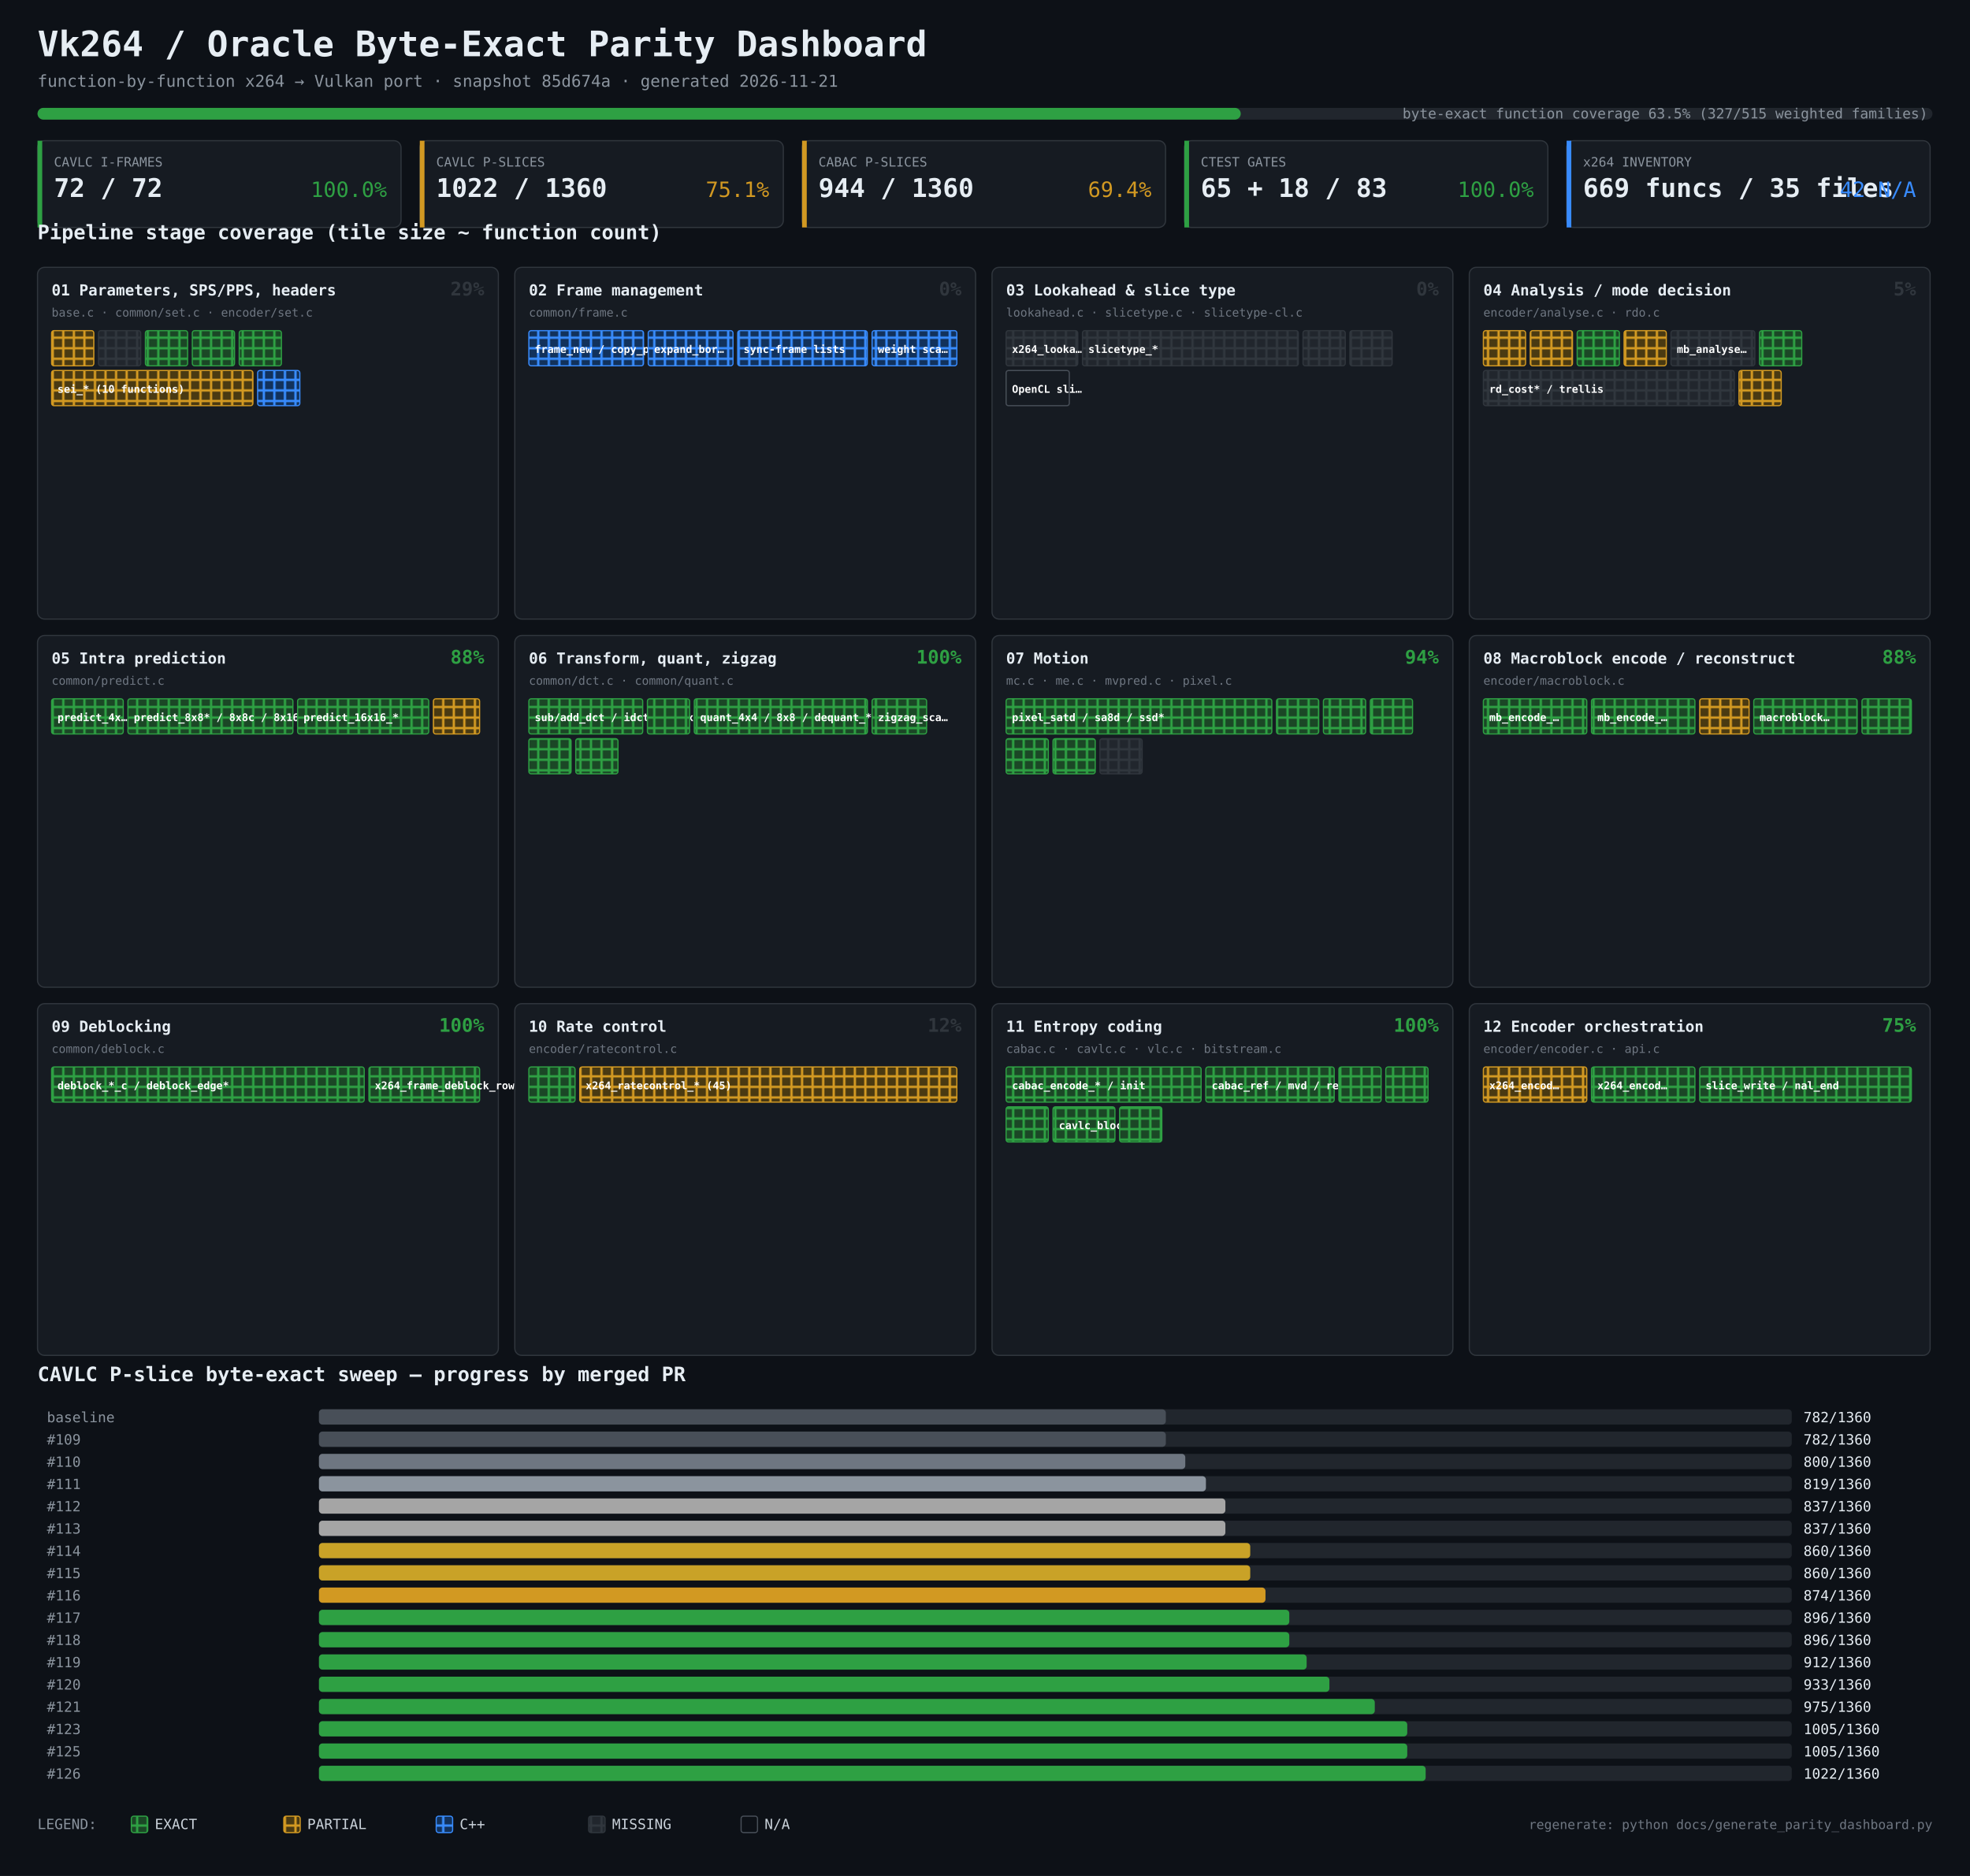
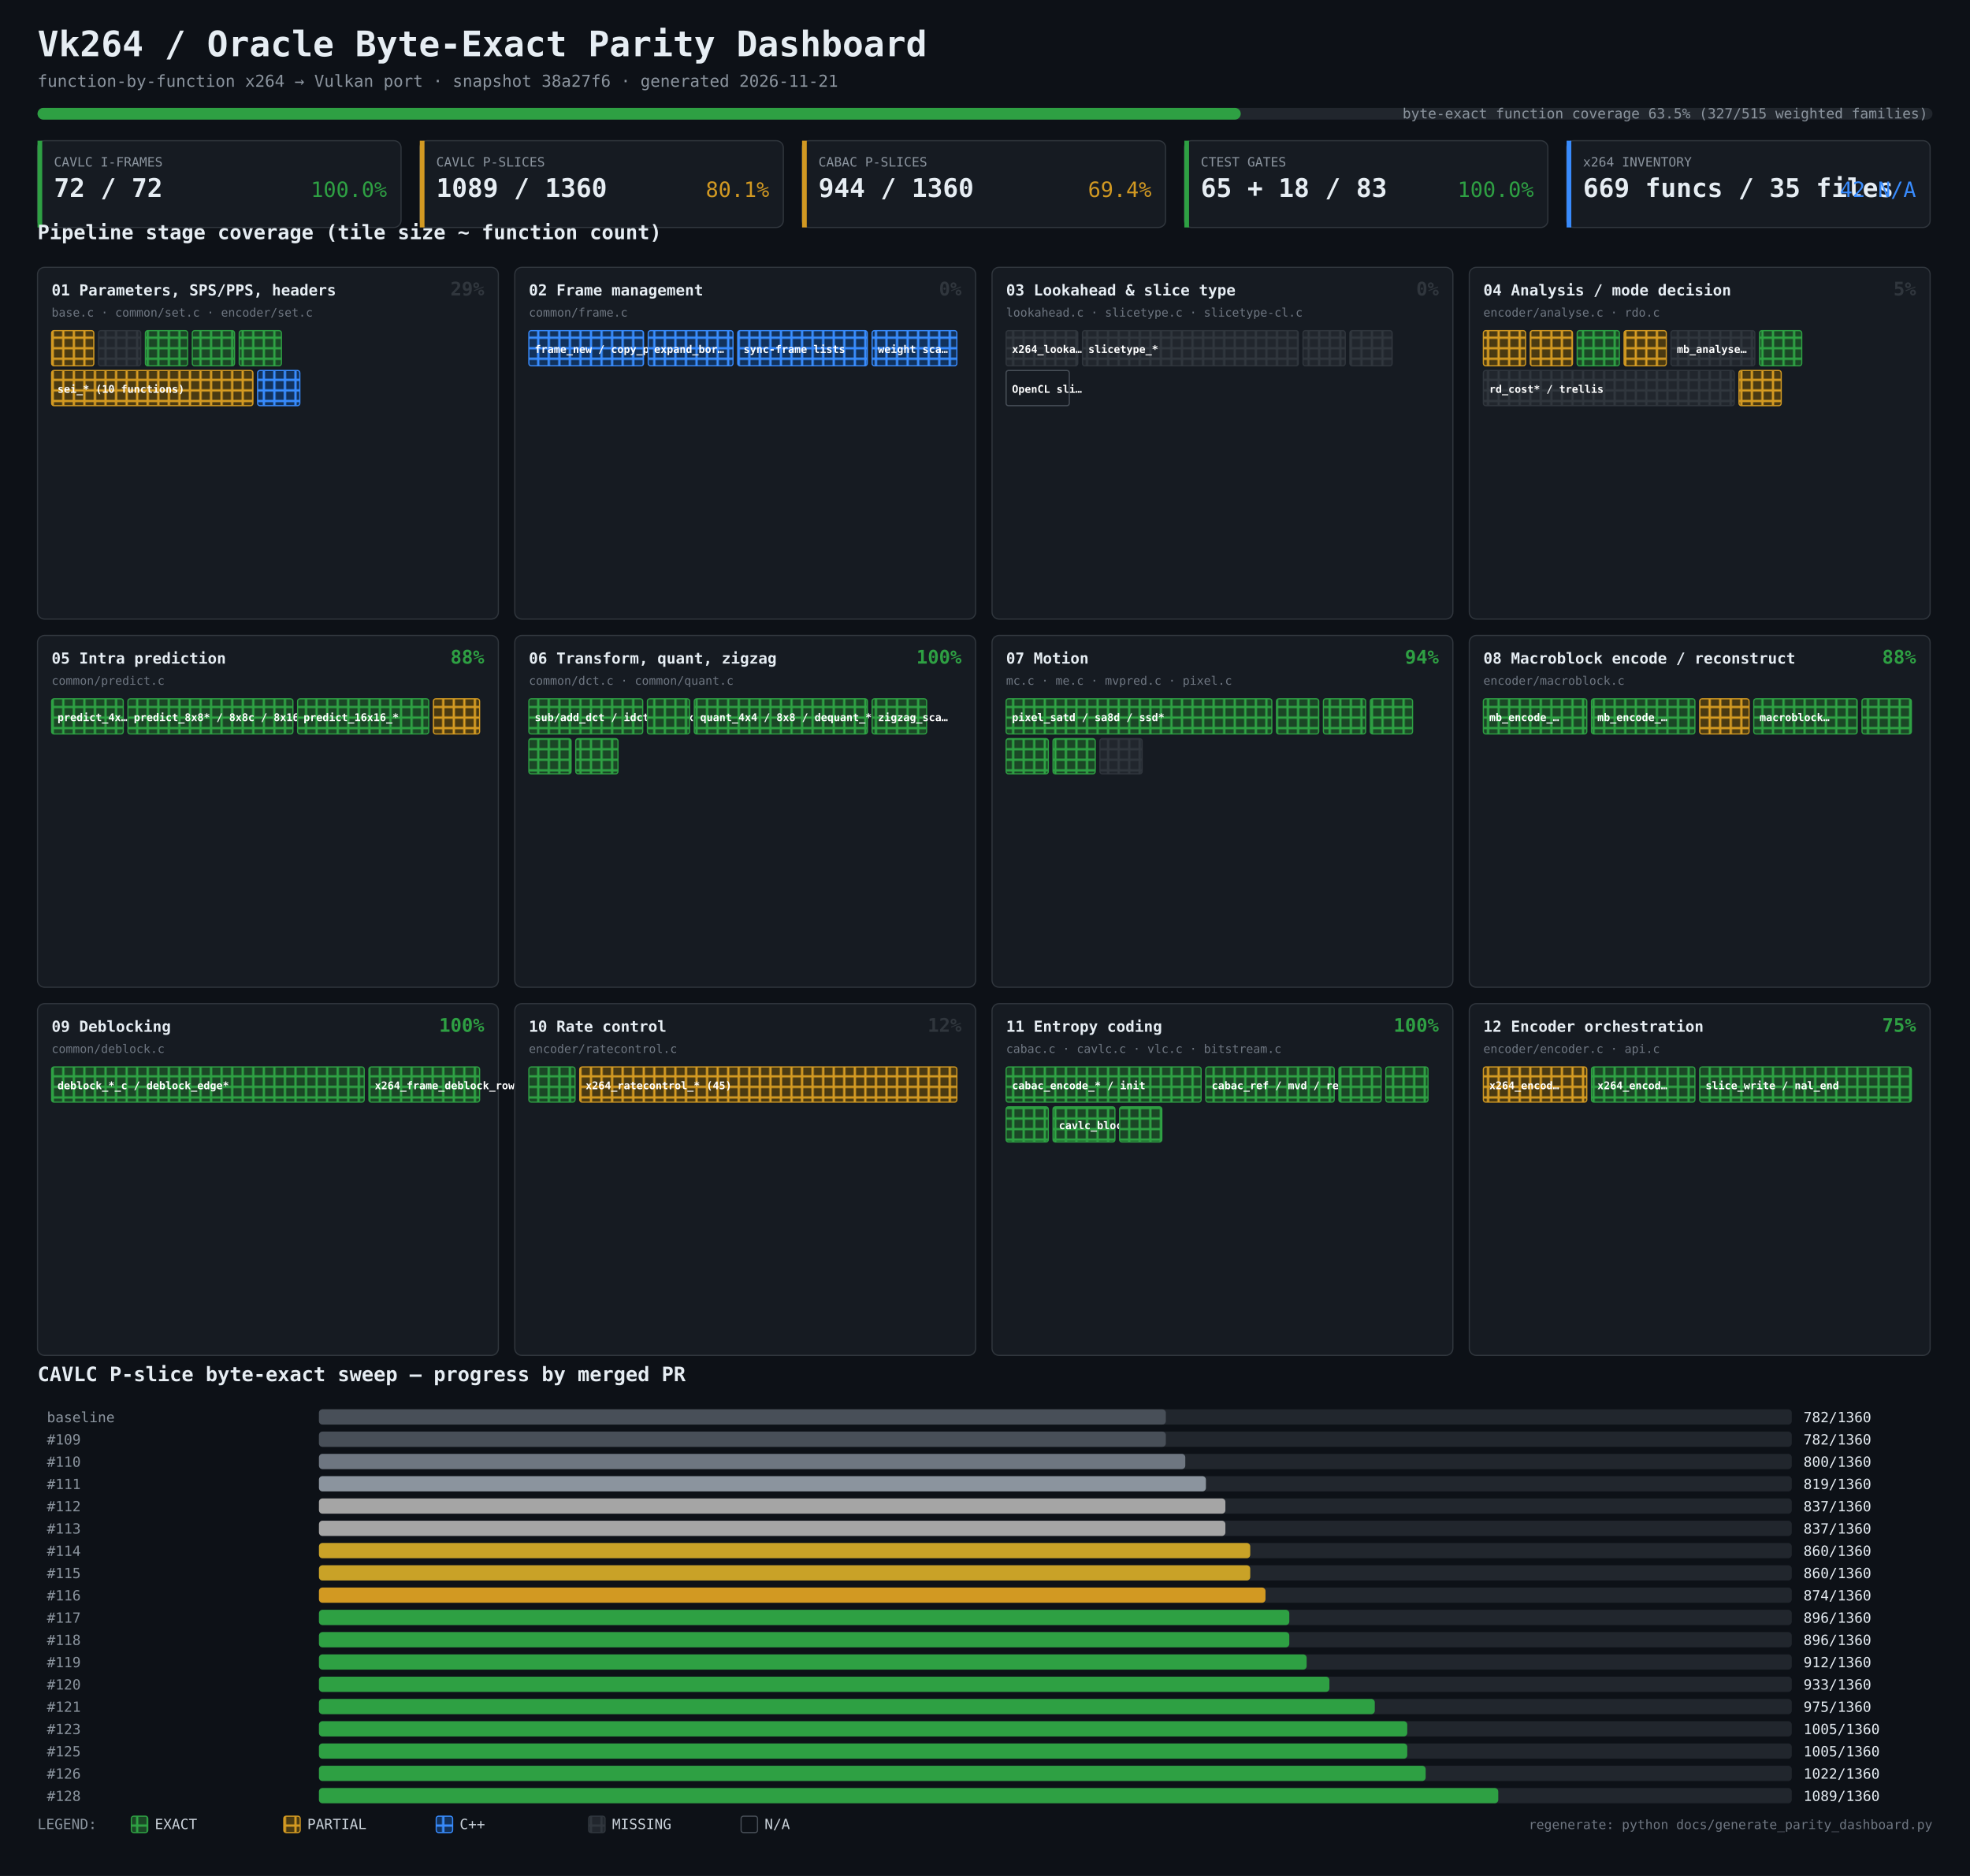
<svg xmlns="http://www.w3.org/2000/svg" width="1680" height="1600" viewBox="0 0 1680 1600" font-family="Consolas, SFMono-Regular, Menlo, monospace">
  <defs>
    <pattern id="grid-exact" width="9" height="9" patternUnits="userSpaceOnUse">
      <rect width="9" height="9" fill="#2ea043" />
      <rect x="1" y="1" width="7" height="7" fill="#1b4726" />
    </pattern>
    <pattern id="grid-partial" width="9" height="9" patternUnits="userSpaceOnUse">
      <rect width="9" height="9" fill="#d29922" />
      <rect x="1" y="1" width="7" height="7" fill="#4a3a12" />
    </pattern>
    <pattern id="grid-cpp" width="9" height="9" patternUnits="userSpaceOnUse">
      <rect width="9" height="9" fill="#388bfd" />
      <rect x="1" y="1" width="7" height="7" fill="#12325c" />
    </pattern>
    <pattern id="grid-missing" width="9" height="9" patternUnits="userSpaceOnUse">
      <rect width="9" height="9" fill="#30363d" />
      <rect x="1" y="1" width="7" height="7" fill="#21262d" />
    </pattern>
    <pattern id="grid-na" width="9" height="9" patternUnits="userSpaceOnUse">
      <rect width="9" height="9" fill="#484f58" />
      <rect x="1" y="1" width="7" height="7" fill="#262b33" />
    </pattern>
  </defs>
  <rect width="1680" height="1600" fill="#0d1117" />
  <text x="32" y="48" fill="#e6edf3" font-size="30" font-weight="bold">Vk264 / Oracle Byte-Exact Parity Dashboard</text>
-   <text x="32" y="74" fill="#8b949e" font-size="14">function-by-function x264 → Vulkan port · snapshot 85d674a · generated 2026-11-21</text>
+   <text x="32" y="74" fill="#8b949e" font-size="14">function-by-function x264 → Vulkan port · snapshot 38a27f6 · generated 2026-11-21</text>
  <rect x="32" y="92" width="1616" height="10" fill="#21262d" rx="5" />
  <rect x="32" y="92" width="1026.1" height="10" fill="#2ea043" rx="5" />
  <text x="1644" y="101" fill="#8b949e" font-size="12" text-anchor="end">byte-exact function coverage 63.5% (327/515 weighted families)</text>
  <rect x="32" y="120" width="310" height="74" fill="#161b22" stroke="#30363d" rx="6" />
  <rect x="32" y="120" width="4" height="74" fill="#2ea043" />
  <text x="46" y="142" fill="#8b949e" font-size="11">CAVLC I-FRAMES</text>
  <text x="46" y="168" fill="#e6edf3" font-size="22" font-weight="bold">72 / 72</text>
  <text x="330" y="168" fill="#2ea043" font-size="18" text-anchor="end">100.0%</text>
  <rect x="358" y="120" width="310" height="74" fill="#161b22" stroke="#30363d" rx="6" />
  <rect x="358" y="120" width="4" height="74" fill="#d29922" />
  <text x="372" y="142" fill="#8b949e" font-size="11">CAVLC P-SLICES</text>
-   <text x="372" y="168" fill="#e6edf3" font-size="22" font-weight="bold">1022 / 1360</text>
-   <text x="656" y="168" fill="#d29922" font-size="18" text-anchor="end">75.1%</text>
+   <text x="372" y="168" fill="#e6edf3" font-size="22" font-weight="bold">1089 / 1360</text>
+   <text x="656" y="168" fill="#d29922" font-size="18" text-anchor="end">80.1%</text>
  <rect x="684" y="120" width="310" height="74" fill="#161b22" stroke="#30363d" rx="6" />
  <rect x="684" y="120" width="4" height="74" fill="#d29922" />
  <text x="698" y="142" fill="#8b949e" font-size="11">CABAC P-SLICES</text>
  <text x="698" y="168" fill="#e6edf3" font-size="22" font-weight="bold">944 / 1360</text>
  <text x="982" y="168" fill="#d29922" font-size="18" text-anchor="end">69.4%</text>
  <rect x="1010" y="120" width="310" height="74" fill="#161b22" stroke="#30363d" rx="6" />
  <rect x="1010" y="120" width="4" height="74" fill="#2ea043" />
  <text x="1024" y="142" fill="#8b949e" font-size="11">CTEST GATES</text>
  <text x="1024" y="168" fill="#e6edf3" font-size="22" font-weight="bold">65 + 18 / 83</text>
  <text x="1308" y="168" fill="#2ea043" font-size="18" text-anchor="end">100.0%</text>
  <rect x="1336" y="120" width="310" height="74" fill="#161b22" stroke="#30363d" rx="6" />
  <rect x="1336" y="120" width="4" height="74" fill="#388bfd" />
  <text x="1350" y="142" fill="#8b949e" font-size="11">x264 INVENTORY</text>
  <text x="1350" y="168" fill="#e6edf3" font-size="22" font-weight="bold">669 funcs / 35 files</text>
  <text x="1634" y="168" fill="#388bfd" font-size="18" text-anchor="end">42 N/A</text>
  <text x="32" y="204" fill="#e6edf3" font-size="17" font-weight="bold">Pipeline stage coverage (tile size ~ function count)</text>
  <rect x="32" y="228" width="393" height="300" fill="#161b22" stroke="#30363d" rx="6" />
  <text x="44" y="252" fill="#e6edf3" font-size="13" font-weight="bold">01  Parameters, SPS/PPS, headers</text>
  <text x="44" y="270" fill="#6e7681" font-size="10">base.c · common/set.c · encoder/set.c</text>
  <text x="413" y="252" fill="#30363d" font-size="16" font-weight="bold" text-anchor="end">29%</text>
  <rect x="44.0" y="282" width="36.0" height="30" fill="url(#grid-partial)" stroke="#d29922" rx="2" />
  <rect x="84.0" y="282" width="36.0" height="30" fill="url(#grid-missing)" stroke="#30363d" rx="2" />
  <rect x="124.0" y="282" width="36.0" height="30" fill="url(#grid-exact)" stroke="#2ea043" rx="2" />
  <rect x="164.0" y="282" width="36.0" height="30" fill="url(#grid-exact)" stroke="#2ea043" rx="2" />
  <rect x="204.0" y="282" width="36.0" height="30" fill="url(#grid-exact)" stroke="#2ea043" rx="2" />
  <rect x="44.0" y="316" width="171.7" height="30" fill="url(#grid-partial)" stroke="#d29922" rx="2" />
  <text x="49.0" y="335" fill="#ffffff" font-size="9" font-weight="bold">sei_* (10 functions)</text>
  <rect x="219.7" y="316" width="36.0" height="30" fill="url(#grid-cpp)" stroke="#388bfd" rx="2" />
  <rect x="439" y="228" width="393" height="300" fill="#161b22" stroke="#30363d" rx="6" />
  <text x="451" y="252" fill="#e6edf3" font-size="13" font-weight="bold">02  Frame management</text>
  <text x="451" y="270" fill="#6e7681" font-size="10">common/frame.c</text>
  <text x="820" y="252" fill="#30363d" font-size="16" font-weight="bold" text-anchor="end">0%</text>
  <rect x="451.0" y="282" width="97.8" height="30" fill="url(#grid-cpp)" stroke="#388bfd" rx="2" />
  <text x="456.0" y="301" fill="#ffffff" font-size="9" font-weight="bold">frame_new / copy_picture</text>
  <rect x="552.8" y="282" width="72.3" height="30" fill="url(#grid-cpp)" stroke="#388bfd" rx="2" />
  <text x="557.8" y="301" fill="#ffffff" font-size="9" font-weight="bold">expand_bor…</text>
  <rect x="629.1" y="282" width="110.5" height="30" fill="url(#grid-cpp)" stroke="#388bfd" rx="2" />
  <text x="634.1" y="301" fill="#ffffff" font-size="9" font-weight="bold">sync-frame lists</text>
  <rect x="743.7" y="282" width="72.3" height="30" fill="url(#grid-cpp)" stroke="#388bfd" rx="2" />
  <text x="748.7" y="301" fill="#ffffff" font-size="9" font-weight="bold">weight sca…</text>
  <rect x="846" y="228" width="393" height="300" fill="#161b22" stroke="#30363d" rx="6" />
  <text x="858" y="252" fill="#e6edf3" font-size="13" font-weight="bold">03  Lookahead &amp; slice type</text>
  <text x="858" y="270" fill="#6e7681" font-size="10">lookahead.c · slicetype.c · slicetype-cl.c</text>
  <text x="1227" y="252" fill="#30363d" font-size="16" font-weight="bold" text-anchor="end">0%</text>
  <rect x="858.0" y="282" width="61.1" height="30" fill="url(#grid-missing)" stroke="#30363d" rx="2" />
  <text x="863.0" y="301" fill="#ffffff" font-size="9" font-weight="bold">x264_looka…</text>
  <rect x="923.1" y="282" width="184.1" height="30" fill="url(#grid-missing)" stroke="#30363d" rx="2" />
  <text x="928.1" y="301" fill="#ffffff" font-size="9" font-weight="bold">slicetype_*</text>
  <rect x="1111.2" y="282" width="36.0" height="30" fill="url(#grid-missing)" stroke="#30363d" rx="2" />
  <rect x="1151.2" y="282" width="36.0" height="30" fill="url(#grid-missing)" stroke="#30363d" rx="2" />
  <rect x="858.0" y="316" width="53.9" height="30" fill="url(#grid-n/a)" stroke="#484f58" rx="2" />
  <text x="863.0" y="335" fill="#ffffff" font-size="9" font-weight="bold">OpenCL sli…</text>
  <rect x="1253" y="228" width="393" height="300" fill="#161b22" stroke="#30363d" rx="6" />
  <text x="1265" y="252" fill="#e6edf3" font-size="13" font-weight="bold">04  Analysis / mode decision</text>
  <text x="1265" y="270" fill="#6e7681" font-size="10">encoder/analyse.c · rdo.c</text>
  <text x="1634" y="252" fill="#30363d" font-size="16" font-weight="bold" text-anchor="end">5%</text>
  <rect x="1265.0" y="282" width="36.0" height="30" fill="url(#grid-partial)" stroke="#d29922" rx="2" />
  <rect x="1305.0" y="282" width="36.0" height="30" fill="url(#grid-partial)" stroke="#d29922" rx="2" />
  <rect x="1345.0" y="282" width="36.0" height="30" fill="url(#grid-exact)" stroke="#2ea043" rx="2" />
  <rect x="1385.0" y="282" width="36.0" height="30" fill="url(#grid-partial)" stroke="#d29922" rx="2" />
  <rect x="1425.0" y="282" width="71.5" height="30" fill="url(#grid-missing)" stroke="#30363d" rx="2" />
  <text x="1430.0" y="301" fill="#ffffff" font-size="9" font-weight="bold">mb_analyse…</text>
  <rect x="1500.5" y="282" width="36.0" height="30" fill="url(#grid-exact)" stroke="#2ea043" rx="2" />
  <rect x="1265.0" y="316" width="214.0" height="30" fill="url(#grid-missing)" stroke="#30363d" rx="2" />
  <text x="1270.0" y="335" fill="#ffffff" font-size="9" font-weight="bold">rd_cost* / trellis</text>
  <rect x="1483.0" y="316" width="36.0" height="30" fill="url(#grid-partial)" stroke="#d29922" rx="2" />
  <rect x="32" y="542" width="393" height="300" fill="#161b22" stroke="#30363d" rx="6" />
  <text x="44" y="566" fill="#e6edf3" font-size="13" font-weight="bold">05  Intra prediction</text>
  <text x="44" y="584" fill="#6e7681" font-size="10">common/predict.c</text>
  <text x="413" y="566" fill="#2ea043" font-size="16" font-weight="bold" text-anchor="end">88%</text>
  <rect x="44.0" y="596" width="61.1" height="30" fill="url(#grid-exact)" stroke="#2ea043" rx="2" />
  <text x="49.0" y="615" fill="#ffffff" font-size="9" font-weight="bold">predict_4x…</text>
  <rect x="109.1" y="596" width="140.7" height="30" fill="url(#grid-exact)" stroke="#2ea043" rx="2" />
  <text x="114.1" y="615" fill="#ffffff" font-size="9" font-weight="bold">predict_8x8* / 8x8c / 8x16c</text>
  <rect x="253.8" y="596" width="111.8" height="30" fill="url(#grid-exact)" stroke="#2ea043" rx="2" />
  <text x="258.8" y="615" fill="#ffffff" font-size="9" font-weight="bold">predict_16x16_*</text>
  <rect x="369.6" y="596" width="39.4" height="30" fill="url(#grid-partial)" stroke="#d29922" rx="2" />
  <rect x="439" y="542" width="393" height="300" fill="#161b22" stroke="#30363d" rx="6" />
  <text x="451" y="566" fill="#e6edf3" font-size="13" font-weight="bold">06  Transform, quant, zigzag</text>
  <text x="451" y="584" fill="#6e7681" font-size="10">common/dct.c · common/quant.c</text>
  <text x="820" y="566" fill="#2ea043" font-size="16" font-weight="bold" text-anchor="end">100%</text>
  <rect x="451.0" y="596" width="97.1" height="30" fill="url(#grid-exact)" stroke="#2ea043" rx="2" />
  <text x="456.0" y="615" fill="#ffffff" font-size="9" font-weight="bold">sub/add_dct / idct 4x4,8x8,16x16</text>
  <rect x="552.1" y="596" width="36.0" height="30" fill="url(#grid-exact)" stroke="#2ea043" rx="2" />
  <rect x="592.1" y="596" width="147.6" height="30" fill="url(#grid-exact)" stroke="#2ea043" rx="2" />
  <text x="597.1" y="615" fill="#ffffff" font-size="9" font-weight="bold">quant_4x4 / 8x8 / dequant_*</text>
  <rect x="743.7" y="596" width="46.5" height="30" fill="url(#grid-exact)" stroke="#2ea043" rx="2" />
  <text x="748.7" y="615" fill="#ffffff" font-size="9" font-weight="bold">zigzag_sca…</text>
  <rect x="451.0" y="630" width="36.0" height="30" fill="url(#grid-exact)" stroke="#2ea043" rx="2" />
  <rect x="491.0" y="630" width="36.0" height="30" fill="url(#grid-exact)" stroke="#2ea043" rx="2" />
  <rect x="846" y="542" width="393" height="300" fill="#161b22" stroke="#30363d" rx="6" />
  <text x="858" y="566" fill="#e6edf3" font-size="13" font-weight="bold">07  Motion</text>
  <text x="858" y="584" fill="#6e7681" font-size="10">mc.c · me.c · mvpred.c · pixel.c</text>
  <text x="1227" y="566" fill="#2ea043" font-size="16" font-weight="bold" text-anchor="end">94%</text>
  <rect x="858.0" y="596" width="226.6" height="30" fill="url(#grid-exact)" stroke="#2ea043" rx="2" />
  <text x="863.0" y="615" fill="#ffffff" font-size="9" font-weight="bold">pixel_satd / sa8d / ssd*</text>
  <rect x="1088.6" y="596" width="36.0" height="30" fill="url(#grid-exact)" stroke="#2ea043" rx="2" />
  <rect x="1128.6" y="596" width="36.0" height="30" fill="url(#grid-exact)" stroke="#2ea043" rx="2" />
  <rect x="1168.6" y="596" width="36.0" height="30" fill="url(#grid-exact)" stroke="#2ea043" rx="2" />
  <rect x="858.0" y="630" width="36.0" height="30" fill="url(#grid-exact)" stroke="#2ea043" rx="2" />
  <rect x="898.0" y="630" width="36.0" height="30" fill="url(#grid-exact)" stroke="#2ea043" rx="2" />
  <rect x="938.0" y="630" width="36.0" height="30" fill="url(#grid-missing)" stroke="#30363d" rx="2" />
  <rect x="1253" y="542" width="393" height="300" fill="#161b22" stroke="#30363d" rx="6" />
  <text x="1265" y="566" fill="#e6edf3" font-size="13" font-weight="bold">08  Macroblock encode / reconstruct</text>
  <text x="1265" y="584" fill="#6e7681" font-size="10">encoder/macroblock.c</text>
  <text x="1634" y="566" fill="#2ea043" font-size="16" font-weight="bold" text-anchor="end">88%</text>
  <rect x="1265.0" y="596" width="88.2" height="30" fill="url(#grid-exact)" stroke="#2ea043" rx="2" />
  <text x="1270.0" y="615" fill="#ffffff" font-size="9" font-weight="bold">mb_encode_…</text>
  <rect x="1357.2" y="596" width="88.2" height="30" fill="url(#grid-exact)" stroke="#2ea043" rx="2" />
  <text x="1362.2" y="615" fill="#ffffff" font-size="9" font-weight="bold">mb_encode_…</text>
  <rect x="1449.5" y="596" width="42.1" height="30" fill="url(#grid-partial)" stroke="#d29922" rx="2" />
  <rect x="1495.6" y="596" width="88.2" height="30" fill="url(#grid-exact)" stroke="#2ea043" rx="2" />
  <text x="1500.6" y="615" fill="#ffffff" font-size="9" font-weight="bold">macroblock…</text>
  <rect x="1587.9" y="596" width="42.1" height="30" fill="url(#grid-exact)" stroke="#2ea043" rx="2" />
  <rect x="32" y="856" width="393" height="300" fill="#161b22" stroke="#30363d" rx="6" />
  <text x="44" y="880" fill="#e6edf3" font-size="13" font-weight="bold">09  Deblocking</text>
  <text x="44" y="898" fill="#6e7681" font-size="10">common/deblock.c</text>
  <text x="413" y="880" fill="#2ea043" font-size="16" font-weight="bold" text-anchor="end">100%</text>
  <rect x="44.0" y="910" width="266.6" height="30" fill="url(#grid-exact)" stroke="#2ea043" rx="2" />
  <text x="49.0" y="929" fill="#ffffff" font-size="9" font-weight="bold">deblock_*_c / deblock_edge*</text>
  <rect x="314.6" y="910" width="94.4" height="30" fill="url(#grid-exact)" stroke="#2ea043" rx="2" />
  <text x="319.6" y="929" fill="#ffffff" font-size="9" font-weight="bold">x264_frame_deblock_row</text>
  <rect x="439" y="856" width="393" height="300" fill="#161b22" stroke="#30363d" rx="6" />
  <text x="451" y="880" fill="#e6edf3" font-size="13" font-weight="bold">10  Rate control</text>
  <text x="451" y="898" fill="#6e7681" font-size="10">encoder/ratecontrol.c</text>
  <text x="820" y="880" fill="#30363d" font-size="16" font-weight="bold" text-anchor="end">12%</text>
  <rect x="451.0" y="910" width="39.4" height="30" fill="url(#grid-exact)" stroke="#2ea043" rx="2" />
  <rect x="494.4" y="910" width="321.6" height="30" fill="url(#grid-partial)" stroke="#d29922" rx="2" />
  <text x="499.4" y="929" fill="#ffffff" font-size="9" font-weight="bold">x264_ratecontrol_* (45)</text>
  <rect x="846" y="856" width="393" height="300" fill="#161b22" stroke="#30363d" rx="6" />
  <text x="858" y="880" fill="#e6edf3" font-size="13" font-weight="bold">11  Entropy coding</text>
  <text x="858" y="898" fill="#6e7681" font-size="10">cabac.c · cavlc.c · vlc.c · bitstream.c</text>
  <text x="1227" y="880" fill="#2ea043" font-size="16" font-weight="bold" text-anchor="end">100%</text>
  <rect x="858.0" y="910" width="166.3" height="30" fill="url(#grid-exact)" stroke="#2ea043" rx="2" />
  <text x="863.0" y="929" fill="#ffffff" font-size="9" font-weight="bold">cabac_encode_* / init</text>
  <rect x="1028.3" y="910" width="109.5" height="30" fill="url(#grid-exact)" stroke="#2ea043" rx="2" />
  <text x="1033.3" y="929" fill="#ffffff" font-size="9" font-weight="bold">cabac_ref / mvd / residual</text>
  <rect x="1141.8" y="910" width="36.0" height="30" fill="url(#grid-exact)" stroke="#2ea043" rx="2" />
  <rect x="1181.8" y="910" width="36.0" height="30" fill="url(#grid-exact)" stroke="#2ea043" rx="2" />
  <rect x="858.0" y="944" width="36.0" height="30" fill="url(#grid-exact)" stroke="#2ea043" rx="2" />
  <rect x="898.0" y="944" width="52.8" height="30" fill="url(#grid-exact)" stroke="#2ea043" rx="2" />
  <text x="903.0" y="963" fill="#ffffff" font-size="9" font-weight="bold">cavlc_bloc…</text>
  <rect x="954.8" y="944" width="36.0" height="30" fill="url(#grid-exact)" stroke="#2ea043" rx="2" />
  <rect x="1253" y="856" width="393" height="300" fill="#161b22" stroke="#30363d" rx="6" />
  <text x="1265" y="880" fill="#e6edf3" font-size="13" font-weight="bold">12  Encoder orchestration</text>
  <text x="1265" y="898" fill="#6e7681" font-size="10">encoder/encoder.c · api.c</text>
  <text x="1634" y="880" fill="#2ea043" font-size="16" font-weight="bold" text-anchor="end">75%</text>
  <rect x="1265.0" y="910" width="88.2" height="30" fill="url(#grid-partial)" stroke="#d29922" rx="2" />
  <text x="1270.0" y="929" fill="#ffffff" font-size="9" font-weight="bold">x264_encod…</text>
  <rect x="1357.2" y="910" width="88.2" height="30" fill="url(#grid-exact)" stroke="#2ea043" rx="2" />
  <text x="1362.2" y="929" fill="#ffffff" font-size="9" font-weight="bold">x264_encod…</text>
  <rect x="1449.5" y="910" width="180.5" height="30" fill="url(#grid-exact)" stroke="#2ea043" rx="2" />
  <text x="1454.5" y="929" fill="#ffffff" font-size="9" font-weight="bold">slice_write / nal_end</text>
  <text x="32" y="1178" fill="#e6edf3" font-size="17" font-weight="bold">CAVLC P-slice byte-exact sweep — progress by merged PR</text>
  <text x="40" y="1213" fill="#8b949e" font-size="12">baseline</text>
  <rect x="272" y="1202" width="1256" height="13" fill="#21262d" rx="3" />
  <rect x="272" y="1202" width="722.2" height="13" fill="#484f58" rx="3" />
  <text x="1538" y="1213" fill="#e6edf3" font-size="12">782/1360</text>
  <text x="40" y="1232" fill="#8b949e" font-size="12">#109</text>
  <rect x="272" y="1221" width="1256" height="13" fill="#21262d" rx="3" />
  <rect x="272" y="1221" width="722.2" height="13" fill="#484f58" rx="3" />
  <text x="1538" y="1232" fill="#e6edf3" font-size="12">782/1360</text>
  <text x="40" y="1251" fill="#8b949e" font-size="12">#110</text>
  <rect x="272" y="1240" width="1256" height="13" fill="#21262d" rx="3" />
  <rect x="272" y="1240" width="738.8" height="13" fill="#6e7681" rx="3" />
  <text x="1538" y="1251" fill="#e6edf3" font-size="12">800/1360</text>
  <text x="40" y="1270" fill="#8b949e" font-size="12">#111</text>
  <rect x="272" y="1259" width="1256" height="13" fill="#21262d" rx="3" />
  <rect x="272" y="1259" width="756.4" height="13" fill="#8b949e" rx="3" />
  <text x="1538" y="1270" fill="#e6edf3" font-size="12">819/1360</text>
  <text x="40" y="1289" fill="#8b949e" font-size="12">#112</text>
  <rect x="272" y="1278" width="1256" height="13" fill="#21262d" rx="3" />
  <rect x="272" y="1278" width="773.0" height="13" fill="#a5a5a5" rx="3" />
  <text x="1538" y="1289" fill="#e6edf3" font-size="12">837/1360</text>
  <text x="40" y="1308" fill="#8b949e" font-size="12">#113</text>
  <rect x="272" y="1297" width="1256" height="13" fill="#21262d" rx="3" />
  <rect x="272" y="1297" width="773.0" height="13" fill="#a5a5a5" rx="3" />
  <text x="1538" y="1308" fill="#e6edf3" font-size="12">837/1360</text>
  <text x="40" y="1327" fill="#8b949e" font-size="12">#114</text>
  <rect x="272" y="1316" width="1256" height="13" fill="#21262d" rx="3" />
  <rect x="272" y="1316" width="794.2" height="13" fill="#c9a227" rx="3" />
  <text x="1538" y="1327" fill="#e6edf3" font-size="12">860/1360</text>
  <text x="40" y="1346" fill="#8b949e" font-size="12">#115</text>
  <rect x="272" y="1335" width="1256" height="13" fill="#21262d" rx="3" />
  <rect x="272" y="1335" width="794.2" height="13" fill="#c9a227" rx="3" />
  <text x="1538" y="1346" fill="#e6edf3" font-size="12">860/1360</text>
  <text x="40" y="1365" fill="#8b949e" font-size="12">#116</text>
  <rect x="272" y="1354" width="1256" height="13" fill="#21262d" rx="3" />
  <rect x="272" y="1354" width="807.2" height="13" fill="#d29922" rx="3" />
  <text x="1538" y="1365" fill="#e6edf3" font-size="12">874/1360</text>
  <text x="40" y="1384" fill="#8b949e" font-size="12">#117</text>
  <rect x="272" y="1373" width="1256" height="13" fill="#21262d" rx="3" />
  <rect x="272" y="1373" width="827.5" height="13" fill="#2ea043" rx="3" />
  <text x="1538" y="1384" fill="#e6edf3" font-size="12">896/1360</text>
  <text x="40" y="1403" fill="#8b949e" font-size="12">#118</text>
  <rect x="272" y="1392" width="1256" height="13" fill="#21262d" rx="3" />
  <rect x="272" y="1392" width="827.5" height="13" fill="#2ea043" rx="3" />
  <text x="1538" y="1403" fill="#e6edf3" font-size="12">896/1360</text>
  <text x="40" y="1422" fill="#8b949e" font-size="12">#119</text>
  <rect x="272" y="1411" width="1256" height="13" fill="#21262d" rx="3" />
  <rect x="272" y="1411" width="842.3" height="13" fill="#2ea043" rx="3" />
  <text x="1538" y="1422" fill="#e6edf3" font-size="12">912/1360</text>
  <text x="40" y="1441" fill="#8b949e" font-size="12">#120</text>
  <rect x="272" y="1430" width="1256" height="13" fill="#21262d" rx="3" />
  <rect x="272" y="1430" width="861.7" height="13" fill="#2ea043" rx="3" />
  <text x="1538" y="1441" fill="#e6edf3" font-size="12">933/1360</text>
  <text x="40" y="1460" fill="#8b949e" font-size="12">#121</text>
  <rect x="272" y="1449" width="1256" height="13" fill="#21262d" rx="3" />
  <rect x="272" y="1449" width="900.4" height="13" fill="#2ea043" rx="3" />
  <text x="1538" y="1460" fill="#e6edf3" font-size="12">975/1360</text>
  <text x="40" y="1479" fill="#8b949e" font-size="12">#123</text>
  <rect x="272" y="1468" width="1256" height="13" fill="#21262d" rx="3" />
  <rect x="272" y="1468" width="928.1" height="13" fill="#2ea043" rx="3" />
  <text x="1538" y="1479" fill="#e6edf3" font-size="12">1005/1360</text>
  <text x="40" y="1498" fill="#8b949e" font-size="12">#125</text>
  <rect x="272" y="1487" width="1256" height="13" fill="#21262d" rx="3" />
  <rect x="272" y="1487" width="928.1" height="13" fill="#2ea043" rx="3" />
  <text x="1538" y="1498" fill="#e6edf3" font-size="12">1005/1360</text>
  <text x="40" y="1517" fill="#8b949e" font-size="12">#126</text>
  <rect x="272" y="1506" width="1256" height="13" fill="#21262d" rx="3" />
  <rect x="272" y="1506" width="943.8" height="13" fill="#2ea043" rx="3" />
  <text x="1538" y="1517" fill="#e6edf3" font-size="12">1022/1360</text>
+   <text x="40" y="1536" fill="#8b949e" font-size="12">#128</text>
+   <rect x="272" y="1525" width="1256" height="13" fill="#21262d" rx="3" />
+   <rect x="272" y="1525" width="1005.7" height="13" fill="#2ea043" rx="3" />
+   <text x="1538" y="1536" fill="#e6edf3" font-size="12">1089/1360</text>
  <text x="32" y="1560" fill="#8b949e" font-size="12">LEGEND:</text>
  <rect x="112" y="1549" width="14" height="14" fill="url(#grid-exact)" stroke="#2ea043" rx="2" />
  <text x="132" y="1560" fill="#c9d1d9" font-size="12">EXACT</text>
  <rect x="242" y="1549" width="14" height="14" fill="url(#grid-partial)" stroke="#d29922" rx="2" />
  <text x="262" y="1560" fill="#c9d1d9" font-size="12">PARTIAL</text>
  <rect x="372" y="1549" width="14" height="14" fill="url(#grid-cpp)" stroke="#388bfd" rx="2" />
  <text x="392" y="1560" fill="#c9d1d9" font-size="12">C++</text>
  <rect x="502" y="1549" width="14" height="14" fill="url(#grid-missing)" stroke="#30363d" rx="2" />
  <text x="522" y="1560" fill="#c9d1d9" font-size="12">MISSING</text>
  <rect x="632" y="1549" width="14" height="14" fill="url(#grid-n/a)" stroke="#484f58" rx="2" />
  <text x="652" y="1560" fill="#c9d1d9" font-size="12">N/A</text>
  <text x="1648" y="1560" fill="#6e7681" font-size="11" text-anchor="end">regenerate: python docs/generate_parity_dashboard.py</text>
</svg>
